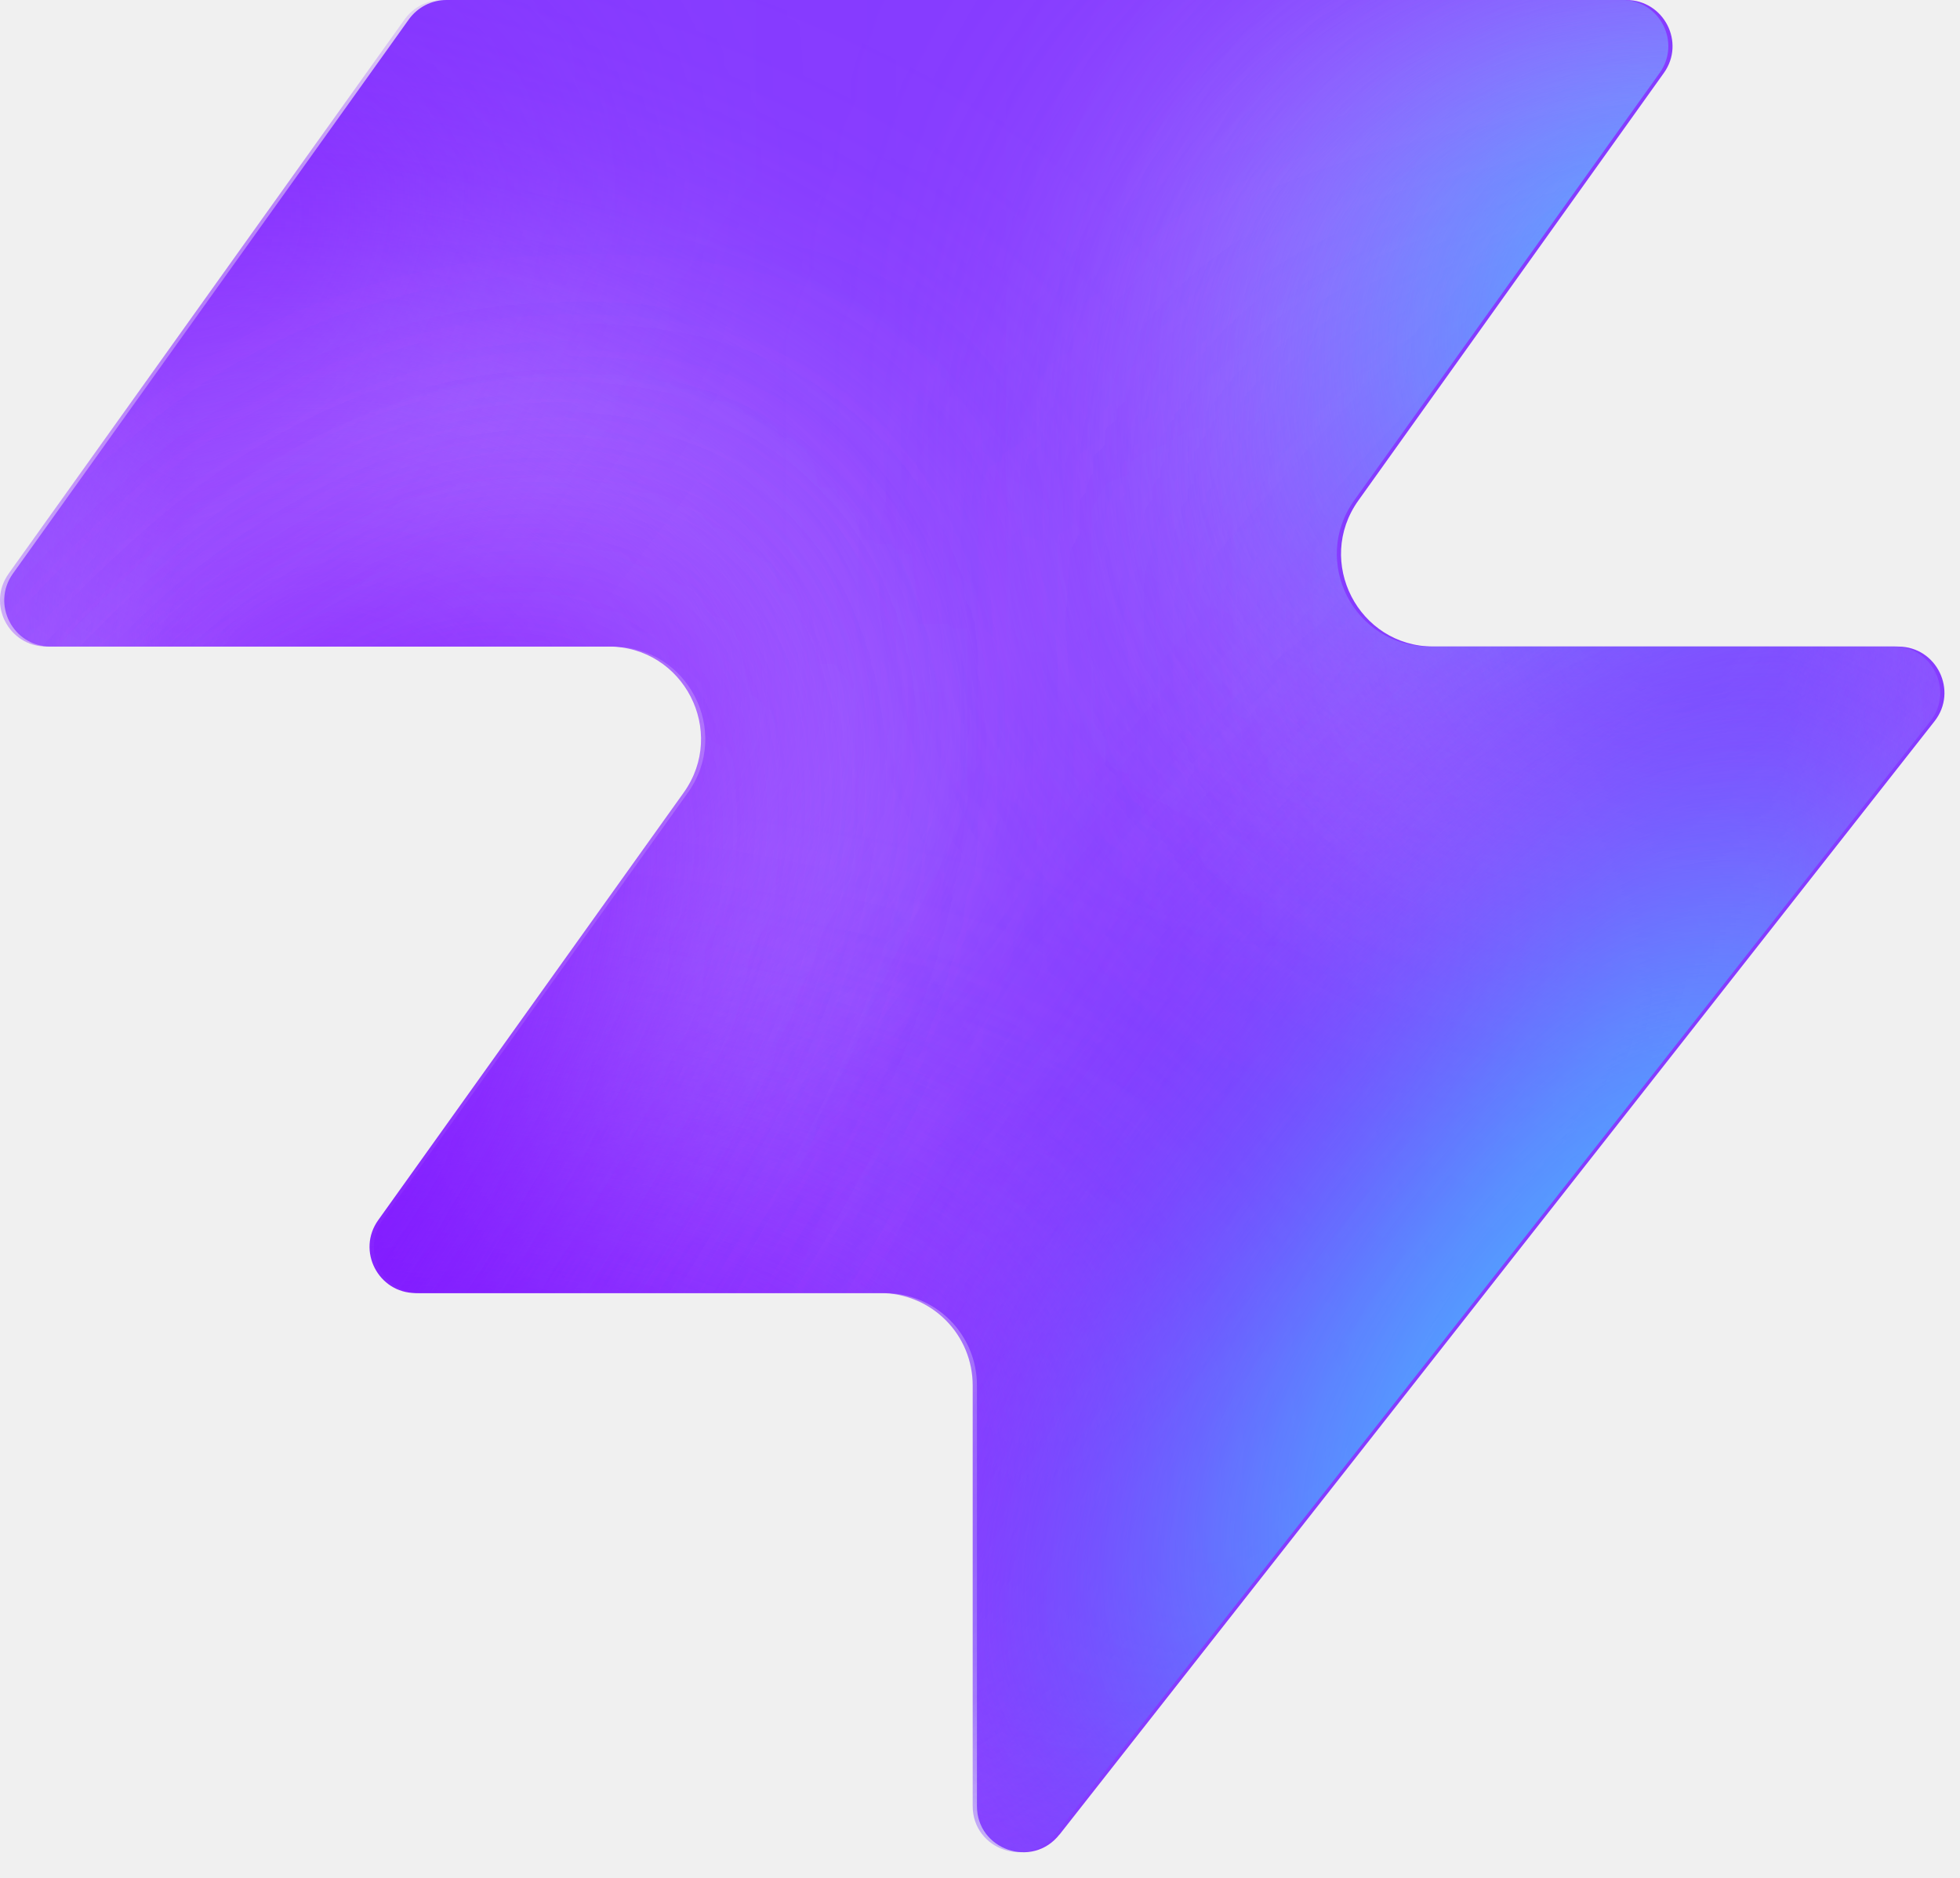
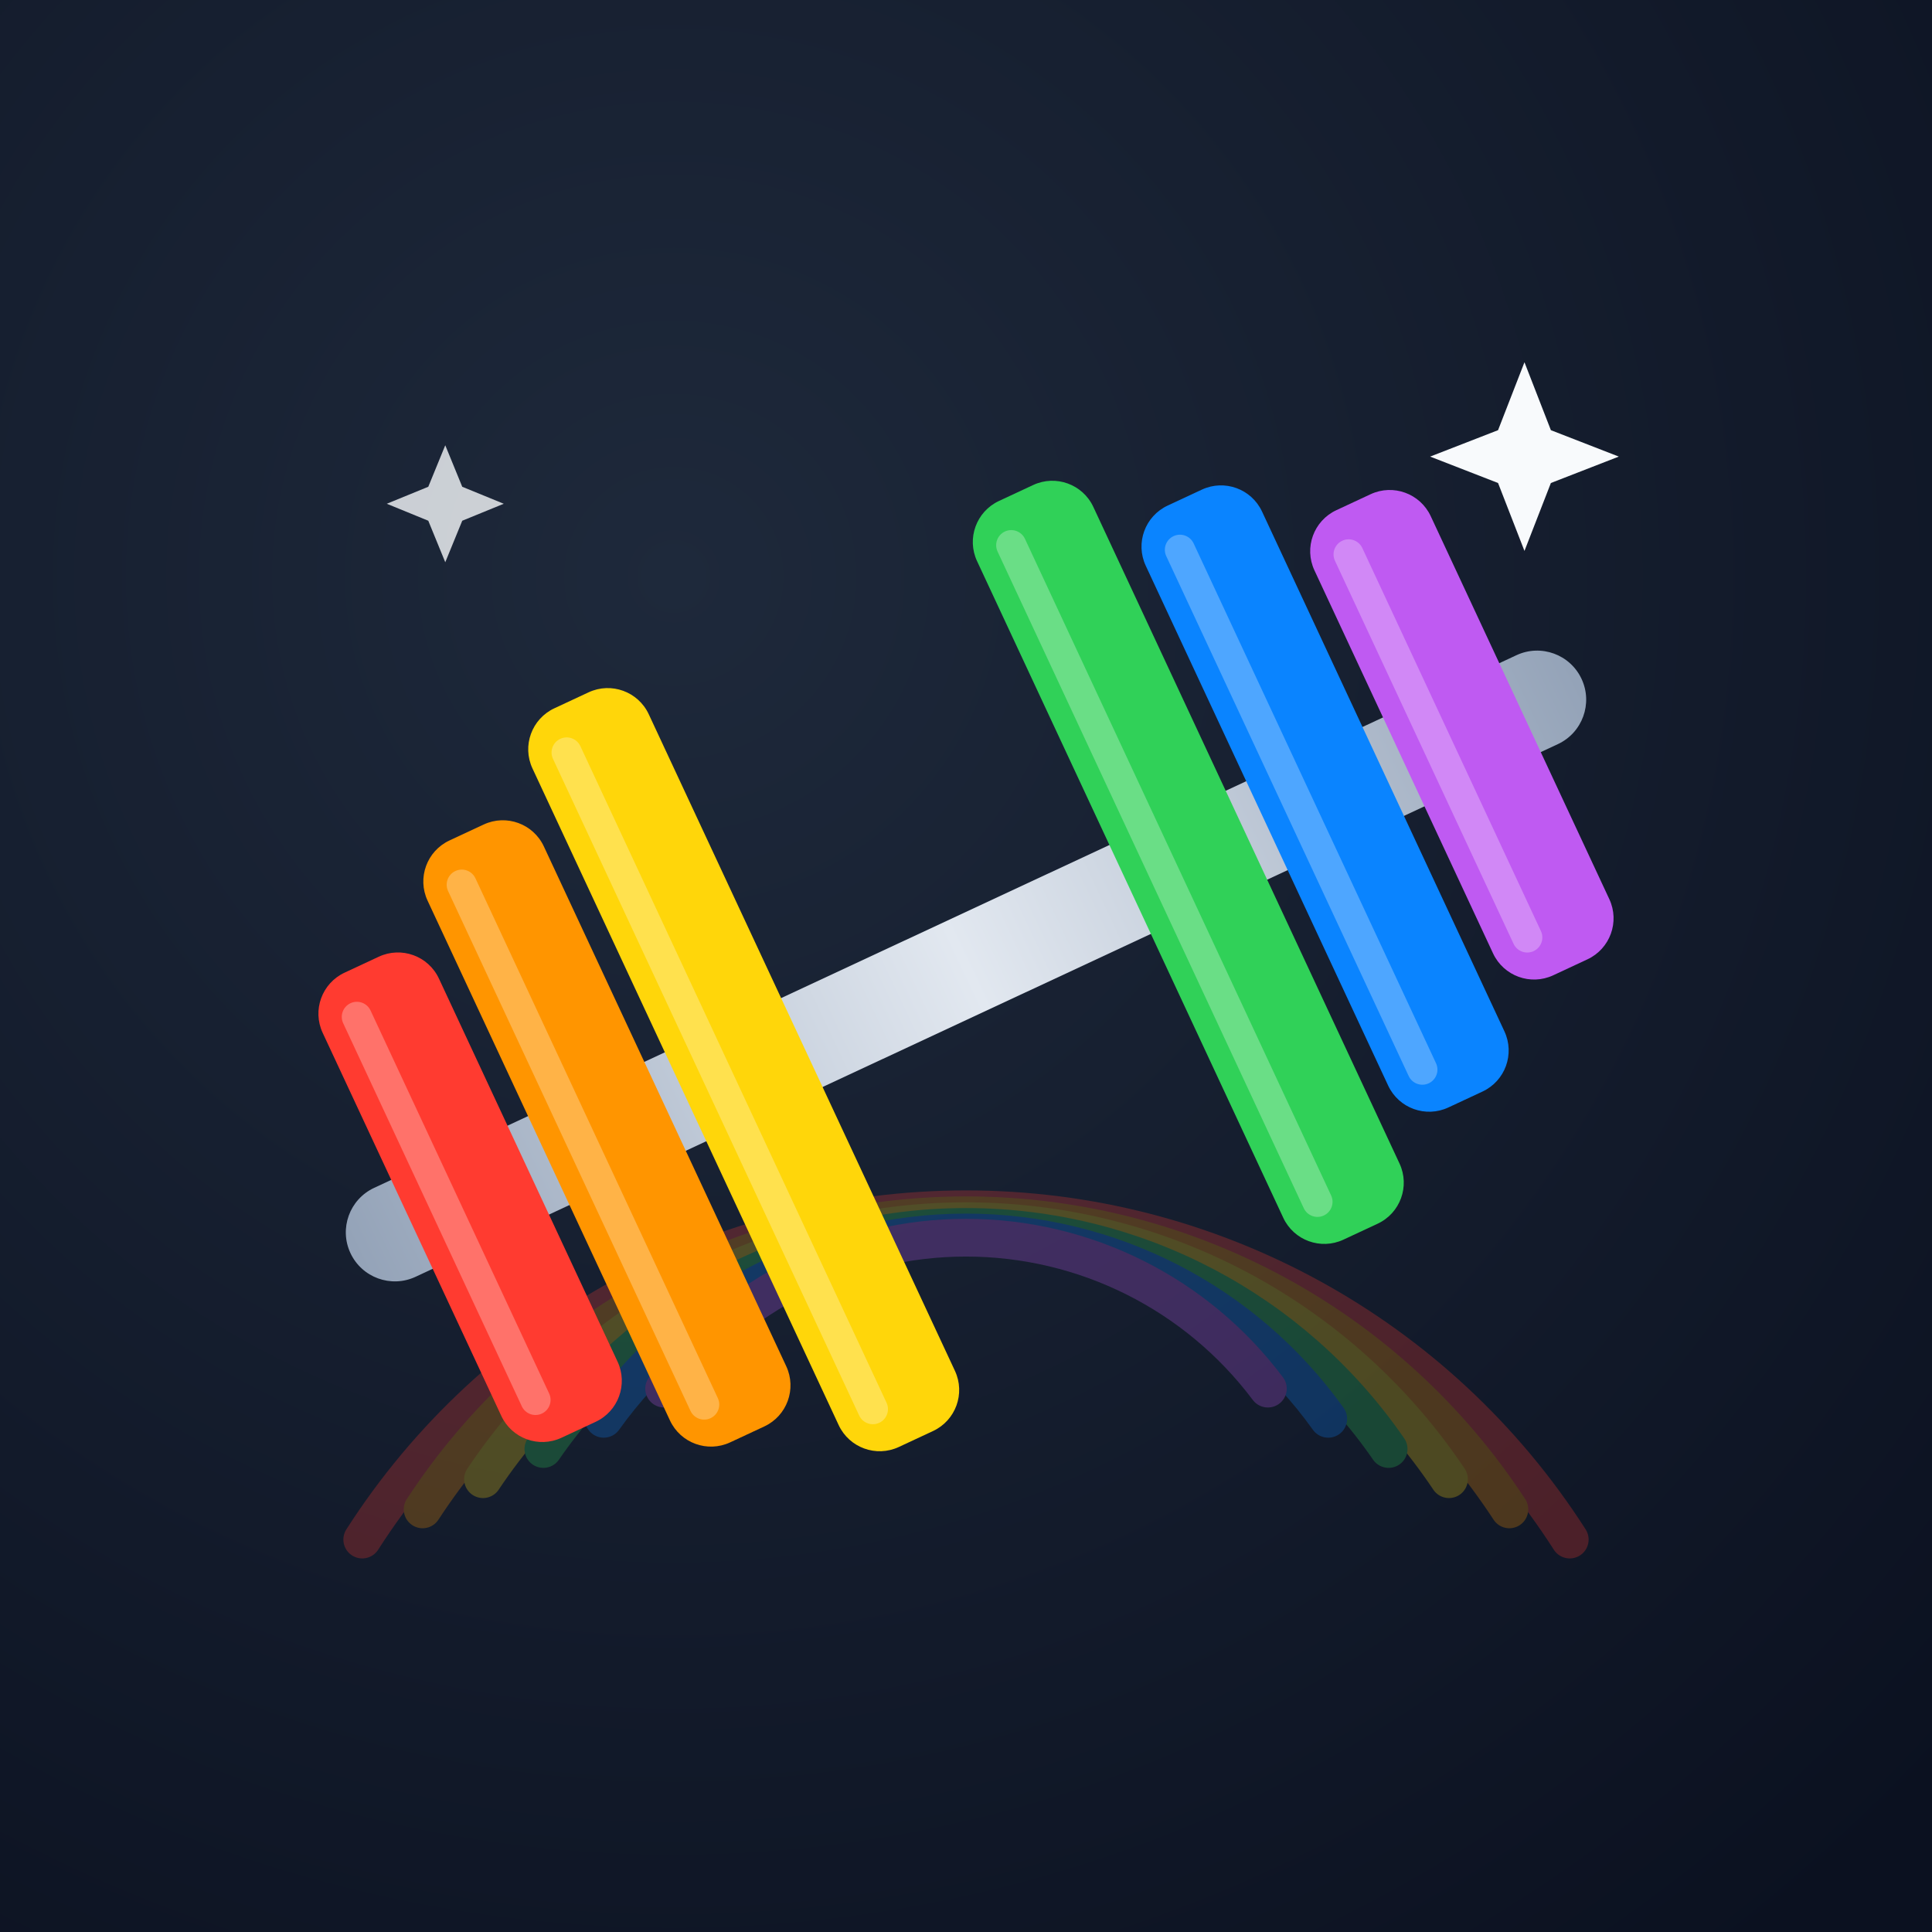
- <svg xmlns="http://www.w3.org/2000/svg" width="48" height="46" fill="none" viewBox="0 0 48 46">
-   <path fill="#863bff" d="M25.946 44.938c-.664.845-2.021.375-2.021-.698V33.937a2.26 2.26 0 0 0-2.262-2.262H10.287c-.92 0-1.456-1.04-.92-1.788l7.48-10.471c1.07-1.497 0-3.578-1.842-3.578H1.237c-.92 0-1.456-1.04-.92-1.788L10.013.474c.214-.297.556-.474.92-.474h28.894c.92 0 1.456 1.04.92 1.788l-7.48 10.471c-1.07 1.498 0 3.579 1.842 3.579h11.377c.943 0 1.473 1.088.89 1.83L25.947 44.94z" style="fill:#863bff;fill:color(display-p3 .525 .23 1);fill-opacity:1" />
-   <mask id="a" width="48" height="46" x="0" y="0" maskUnits="userSpaceOnUse" style="mask-type:alpha">
-     <path fill="#000" d="M25.842 44.938c-.664.844-2.021.375-2.021-.698V33.937a2.26 2.26 0 0 0-2.262-2.262H10.183c-.92 0-1.456-1.04-.92-1.788l7.48-10.471c1.07-1.498 0-3.579-1.842-3.579H1.133c-.92 0-1.456-1.04-.92-1.787L9.91.473c.214-.297.556-.474.92-.474h28.894c.92 0 1.456 1.04.92 1.788l-7.48 10.471c-1.07 1.498 0 3.578 1.842 3.578h11.377c.943 0 1.473 1.088.89 1.832L25.843 44.94z" style="fill:#000;fill-opacity:1" />
-   </mask>
-   <g mask="url(#a)">
-     <g filter="url(#b)">
-       <ellipse cx="5.508" cy="14.704" fill="#ede6ff" rx="5.508" ry="14.704" style="fill:#ede6ff;fill:color(display-p3 .927 .903 1);fill-opacity:1" transform="matrix(.00324 1 1 -.00324 -4.47 31.516)" />
-     </g>
-     <g filter="url(#c)">
-       <ellipse cx="10.399" cy="29.851" fill="#ede6ff" rx="10.399" ry="29.851" style="fill:#ede6ff;fill:color(display-p3 .927 .903 1);fill-opacity:1" transform="matrix(.00324 1 1 -.00324 -39.328 7.883)" />
-     </g>
-     <g filter="url(#d)">
-       <ellipse cx="5.508" cy="30.487" fill="#7e14ff" rx="5.508" ry="30.487" style="fill:#7e14ff;fill:color(display-p3 .492 .077 1);fill-opacity:1" transform="rotate(89.814 -25.913 -14.639)scale(1 -1)" />
-     </g>
-     <g filter="url(#e)">
-       <ellipse cx="5.508" cy="30.599" fill="#7e14ff" rx="5.508" ry="30.599" style="fill:#7e14ff;fill:color(display-p3 .492 .077 1);fill-opacity:1" transform="rotate(89.814 -32.644 -3.334)scale(1 -1)" />
-     </g>
-     <g filter="url(#f)">
-       <ellipse cx="5.508" cy="30.599" fill="#7e14ff" rx="5.508" ry="30.599" style="fill:#7e14ff;fill:color(display-p3 .492 .077 1);fill-opacity:1" transform="matrix(.00324 1 1 -.00324 -34.34 30.47)" />
-     </g>
-     <g filter="url(#g)">
-       <ellipse cx="14.072" cy="22.078" fill="#ede6ff" rx="14.072" ry="22.078" style="fill:#ede6ff;fill:color(display-p3 .927 .903 1);fill-opacity:1" transform="rotate(93.35 24.506 48.493)scale(-1 1)" />
-     </g>
-     <g filter="url(#h)">
-       <ellipse cx="3.47" cy="21.501" fill="#7e14ff" rx="3.47" ry="21.501" style="fill:#7e14ff;fill:color(display-p3 .492 .077 1);fill-opacity:1" transform="rotate(89.009 28.708 47.59)scale(-1 1)" />
-     </g>
-     <g filter="url(#i)">
-       <ellipse cx="3.47" cy="21.501" fill="#7e14ff" rx="3.47" ry="21.501" style="fill:#7e14ff;fill:color(display-p3 .492 .077 1);fill-opacity:1" transform="rotate(89.009 28.708 47.59)scale(-1 1)" />
-     </g>
-     <g filter="url(#j)">
-       <ellipse cx=".387" cy="8.972" fill="#7e14ff" rx="4.407" ry="29.108" style="fill:#7e14ff;fill:color(display-p3 .492 .077 1);fill-opacity:1" transform="rotate(39.51 .387 8.972)" />
-     </g>
-     <g filter="url(#k)">
-       <ellipse cx="47.523" cy="-6.092" fill="#7e14ff" rx="4.407" ry="29.108" style="fill:#7e14ff;fill:color(display-p3 .492 .077 1);fill-opacity:1" transform="rotate(37.892 47.523 -6.092)" />
-     </g>
-     <g filter="url(#l)">
-       <ellipse cx="41.412" cy="6.333" fill="#47bfff" rx="5.971" ry="9.665" style="fill:#47bfff;fill:color(display-p3 .28 .748 1);fill-opacity:1" transform="rotate(37.892 41.412 6.333)" />
-     </g>
-     <g filter="url(#m)">
-       <ellipse cx="-1.879" cy="38.332" fill="#7e14ff" rx="4.407" ry="29.108" style="fill:#7e14ff;fill:color(display-p3 .492 .077 1);fill-opacity:1" transform="rotate(37.892 -1.88 38.332)" />
-     </g>
-     <g filter="url(#n)">
-       <ellipse cx="-1.879" cy="38.332" fill="#7e14ff" rx="4.407" ry="29.108" style="fill:#7e14ff;fill:color(display-p3 .492 .077 1);fill-opacity:1" transform="rotate(37.892 -1.88 38.332)" />
-     </g>
-     <g filter="url(#o)">
-       <ellipse cx="35.651" cy="29.907" fill="#7e14ff" rx="4.407" ry="29.108" style="fill:#7e14ff;fill:color(display-p3 .492 .077 1);fill-opacity:1" transform="rotate(37.892 35.651 29.907)" />
-     </g>
-     <g filter="url(#p)">
-       <ellipse cx="38.418" cy="32.4" fill="#47bfff" rx="5.971" ry="15.297" style="fill:#47bfff;fill:color(display-p3 .28 .748 1);fill-opacity:1" transform="rotate(37.892 38.418 32.4)" />
+ <svg xmlns="http://www.w3.org/2000/svg" viewBox="0 0 512 512">
+   <defs>
+     <radialGradient id="bg" cx="35%" cy="30%" r="90%">
+       <stop offset="0%" stop-color="#1e293b" />
+       <stop offset="100%" stop-color="#0b1120" />
+     </radialGradient>
+     <linearGradient id="bar" x1="0" y1="0" x2="1" y2="0">
+       <stop offset="0%" stop-color="#94a3b8" />
+       <stop offset="50%" stop-color="#e2e8f0" />
+       <stop offset="100%" stop-color="#94a3b8" />
+     </linearGradient>
+   </defs>
+   <rect width="512" height="512" fill="url(#bg)" />
+   <g opacity="0.25" fill="none" stroke-linecap="round">
+     <path d="M 96 408 A 190 190 0 0 1 416 408" stroke="#ff3b30" stroke-width="10" />
+     <path d="M 112 400 A 172 172 0 0 1 400 400" stroke="#ff9500" stroke-width="10" />
+     <path d="M 128 392 A 154 154 0 0 1 384 392" stroke="#ffd60a" stroke-width="10" />
+     <path d="M 144 384 A 136 136 0 0 1 368 384" stroke="#30d158" stroke-width="10" />
+     <path d="M 160 376 A 118 118 0 0 1 352 376" stroke="#0a84ff" stroke-width="10" />
+     <path d="M 176 368 A 100 100 0 0 1 336 368" stroke="#bf5af2" stroke-width="10" />
+   </g>
+   <g transform="rotate(-25 256 256)">
+     <rect x="76" y="243" width="360" height="26" rx="13" fill="url(#bar)" />
+     <rect x="94" y="188" width="34" height="136" rx="12" fill="#ff3b30" />
+     <rect x="134" y="168" width="34" height="176" rx="12" fill="#ff9500" />
+     <rect x="174" y="148" width="34" height="216" rx="12" fill="#ffd60a" />
+     <rect x="304" y="148" width="34" height="216" rx="12" fill="#30d158" />
+     <rect x="344" y="168" width="34" height="176" rx="12" fill="#0a84ff" />
+     <rect x="384" y="188" width="34" height="136" rx="12" fill="#bf5af2" />
+     <g fill="#ffffff" opacity="0.28">
+       <rect x="100" y="196" width="8" height="120" rx="4" />
+       <rect x="140" y="176" width="8" height="160" rx="4" />
+       <rect x="180" y="156" width="8" height="200" rx="4" />
+       <rect x="310" y="156" width="8" height="200" rx="4" />
+       <rect x="350" y="176" width="8" height="160" rx="4" />
+       <rect x="390" y="196" width="8" height="120" rx="4" />
    </g>
  </g>
-   <defs>
-     <filter id="b" width="60.045" height="41.654" x="-19.77" y="16.149" color-interpolation-filters="sRGB" filterUnits="userSpaceOnUse">
-       <feFlood flood-opacity="0" result="BackgroundImageFix" />
-       <feBlend in="SourceGraphic" in2="BackgroundImageFix" result="shape" />
-       <feGaussianBlur result="effect1_foregroundBlur_2002_17158" stdDeviation="7.659" />
-     </filter>
-     <filter id="c" width="90.34" height="51.437" x="-54.613" y="-7.533" color-interpolation-filters="sRGB" filterUnits="userSpaceOnUse">
-       <feFlood flood-opacity="0" result="BackgroundImageFix" />
-       <feBlend in="SourceGraphic" in2="BackgroundImageFix" result="shape" />
-       <feGaussianBlur result="effect1_foregroundBlur_2002_17158" stdDeviation="7.659" />
-     </filter>
-     <filter id="d" width="79.355" height="29.4" x="-49.64" y="2.03" color-interpolation-filters="sRGB" filterUnits="userSpaceOnUse">
-       <feFlood flood-opacity="0" result="BackgroundImageFix" />
-       <feBlend in="SourceGraphic" in2="BackgroundImageFix" result="shape" />
-       <feGaussianBlur result="effect1_foregroundBlur_2002_17158" stdDeviation="4.596" />
-     </filter>
-     <filter id="e" width="79.579" height="29.4" x="-45.045" y="20.029" color-interpolation-filters="sRGB" filterUnits="userSpaceOnUse">
-       <feFlood flood-opacity="0" result="BackgroundImageFix" />
-       <feBlend in="SourceGraphic" in2="BackgroundImageFix" result="shape" />
-       <feGaussianBlur result="effect1_foregroundBlur_2002_17158" stdDeviation="4.596" />
-     </filter>
-     <filter id="f" width="79.579" height="29.4" x="-43.513" y="21.178" color-interpolation-filters="sRGB" filterUnits="userSpaceOnUse">
-       <feFlood flood-opacity="0" result="BackgroundImageFix" />
-       <feBlend in="SourceGraphic" in2="BackgroundImageFix" result="shape" />
-       <feGaussianBlur result="effect1_foregroundBlur_2002_17158" stdDeviation="4.596" />
-     </filter>
-     <filter id="g" width="74.749" height="58.852" x="15.756" y="-17.901" color-interpolation-filters="sRGB" filterUnits="userSpaceOnUse">
-       <feFlood flood-opacity="0" result="BackgroundImageFix" />
-       <feBlend in="SourceGraphic" in2="BackgroundImageFix" result="shape" />
-       <feGaussianBlur result="effect1_foregroundBlur_2002_17158" stdDeviation="7.659" />
-     </filter>
-     <filter id="h" width="61.377" height="25.362" x="23.548" y="2.284" color-interpolation-filters="sRGB" filterUnits="userSpaceOnUse">
-       <feFlood flood-opacity="0" result="BackgroundImageFix" />
-       <feBlend in="SourceGraphic" in2="BackgroundImageFix" result="shape" />
-       <feGaussianBlur result="effect1_foregroundBlur_2002_17158" stdDeviation="4.596" />
-     </filter>
-     <filter id="i" width="61.377" height="25.362" x="23.548" y="2.284" color-interpolation-filters="sRGB" filterUnits="userSpaceOnUse">
-       <feFlood flood-opacity="0" result="BackgroundImageFix" />
-       <feBlend in="SourceGraphic" in2="BackgroundImageFix" result="shape" />
-       <feGaussianBlur result="effect1_foregroundBlur_2002_17158" stdDeviation="4.596" />
-     </filter>
-     <filter id="j" width="56.045" height="63.649" x="-27.636" y="-22.853" color-interpolation-filters="sRGB" filterUnits="userSpaceOnUse">
-       <feFlood flood-opacity="0" result="BackgroundImageFix" />
-       <feBlend in="SourceGraphic" in2="BackgroundImageFix" result="shape" />
-       <feGaussianBlur result="effect1_foregroundBlur_2002_17158" stdDeviation="4.596" />
-     </filter>
-     <filter id="k" width="54.814" height="64.646" x="20.116" y="-38.415" color-interpolation-filters="sRGB" filterUnits="userSpaceOnUse">
-       <feFlood flood-opacity="0" result="BackgroundImageFix" />
-       <feBlend in="SourceGraphic" in2="BackgroundImageFix" result="shape" />
-       <feGaussianBlur result="effect1_foregroundBlur_2002_17158" stdDeviation="4.596" />
-     </filter>
-     <filter id="l" width="33.541" height="35.313" x="24.641" y="-11.323" color-interpolation-filters="sRGB" filterUnits="userSpaceOnUse">
-       <feFlood flood-opacity="0" result="BackgroundImageFix" />
-       <feBlend in="SourceGraphic" in2="BackgroundImageFix" result="shape" />
-       <feGaussianBlur result="effect1_foregroundBlur_2002_17158" stdDeviation="4.596" />
-     </filter>
-     <filter id="m" width="54.814" height="64.646" x="-29.286" y="6.009" color-interpolation-filters="sRGB" filterUnits="userSpaceOnUse">
-       <feFlood flood-opacity="0" result="BackgroundImageFix" />
-       <feBlend in="SourceGraphic" in2="BackgroundImageFix" result="shape" />
-       <feGaussianBlur result="effect1_foregroundBlur_2002_17158" stdDeviation="4.596" />
-     </filter>
-     <filter id="n" width="54.814" height="64.646" x="-29.286" y="6.009" color-interpolation-filters="sRGB" filterUnits="userSpaceOnUse">
-       <feFlood flood-opacity="0" result="BackgroundImageFix" />
-       <feBlend in="SourceGraphic" in2="BackgroundImageFix" result="shape" />
-       <feGaussianBlur result="effect1_foregroundBlur_2002_17158" stdDeviation="4.596" />
-     </filter>
-     <filter id="o" width="54.814" height="64.646" x="8.244" y="-2.416" color-interpolation-filters="sRGB" filterUnits="userSpaceOnUse">
-       <feFlood flood-opacity="0" result="BackgroundImageFix" />
-       <feBlend in="SourceGraphic" in2="BackgroundImageFix" result="shape" />
-       <feGaussianBlur result="effect1_foregroundBlur_2002_17158" stdDeviation="4.596" />
-     </filter>
-     <filter id="p" width="39.409" height="43.623" x="18.713" y="10.588" color-interpolation-filters="sRGB" filterUnits="userSpaceOnUse">
-       <feFlood flood-opacity="0" result="BackgroundImageFix" />
-       <feBlend in="SourceGraphic" in2="BackgroundImageFix" result="shape" />
-       <feGaussianBlur result="effect1_foregroundBlur_2002_17158" stdDeviation="4.596" />
-     </filter>
-   </defs>
+   <g fill="#f8fafc">
+     <path d="M 404 96 l 7 18 18 7 -18 7 -7 18 -7 -18 -18 -7 18 -7 z" />
+     <path d="M 118 118 l 4.5 11 11 4.5 -11 4.5 -4.5 11 -4.5 -11 -11 -4.5 11 -4.5 z" opacity="0.8" />
+   </g>
</svg>
